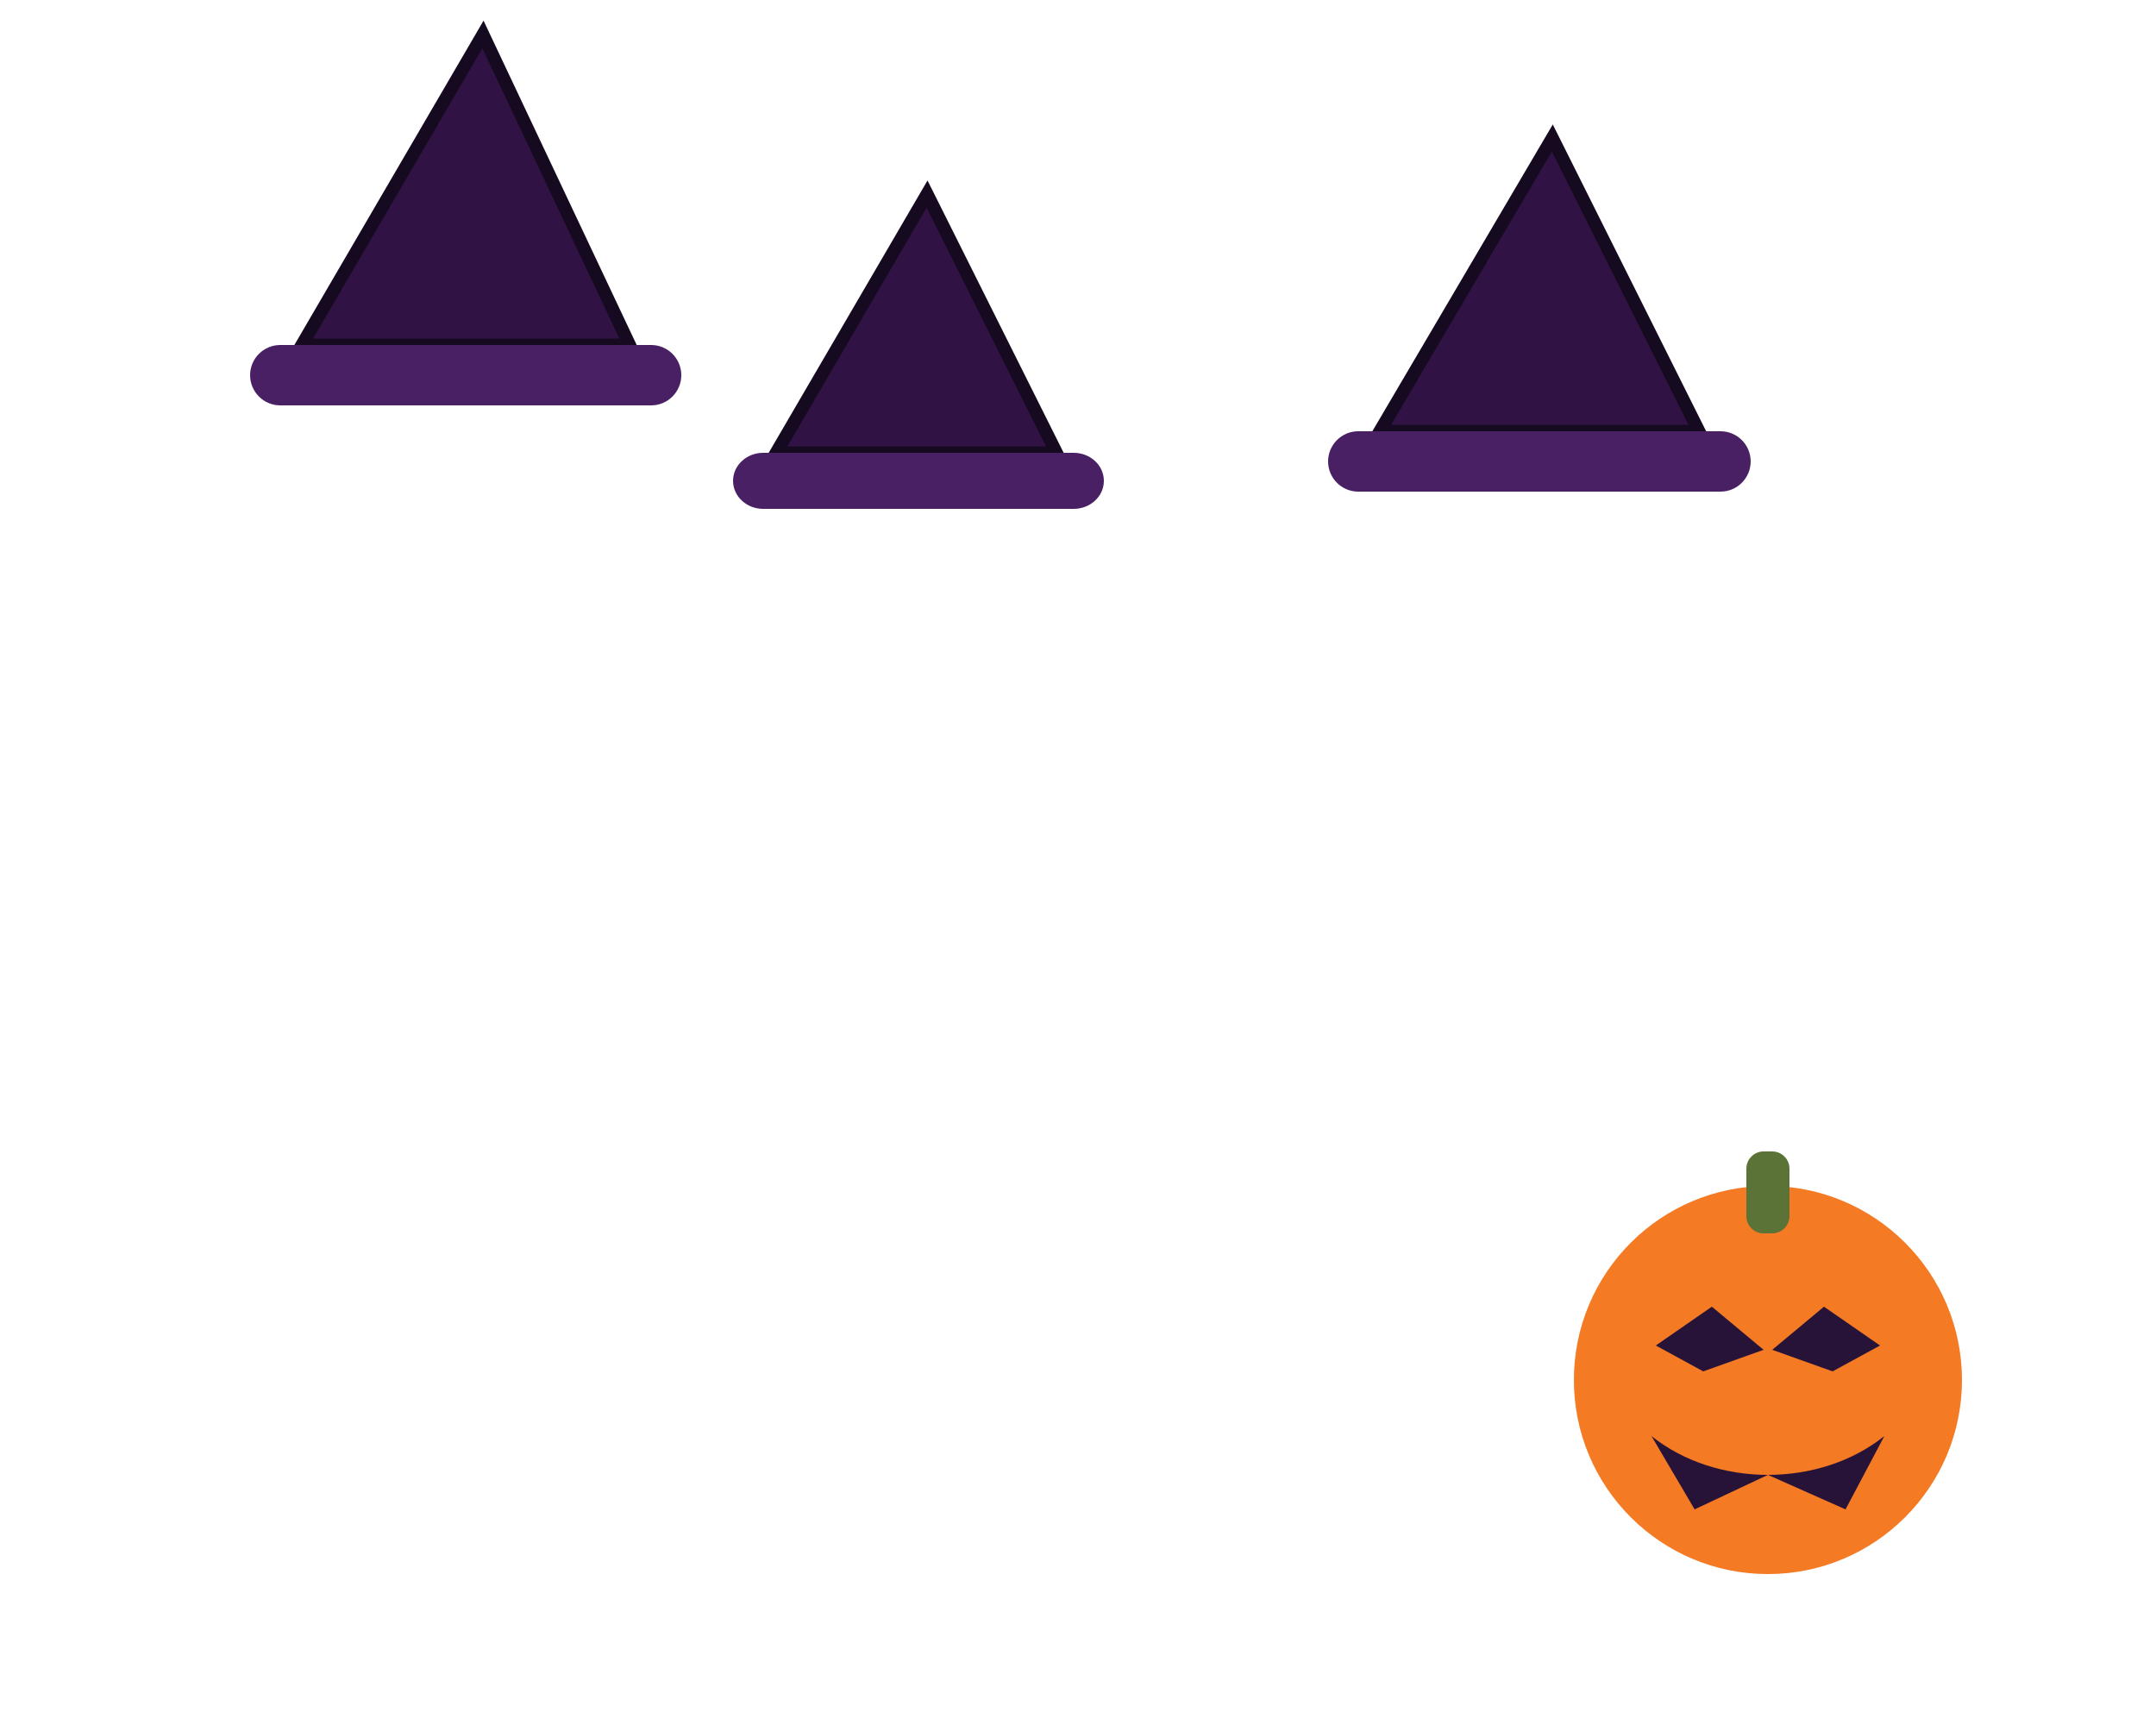
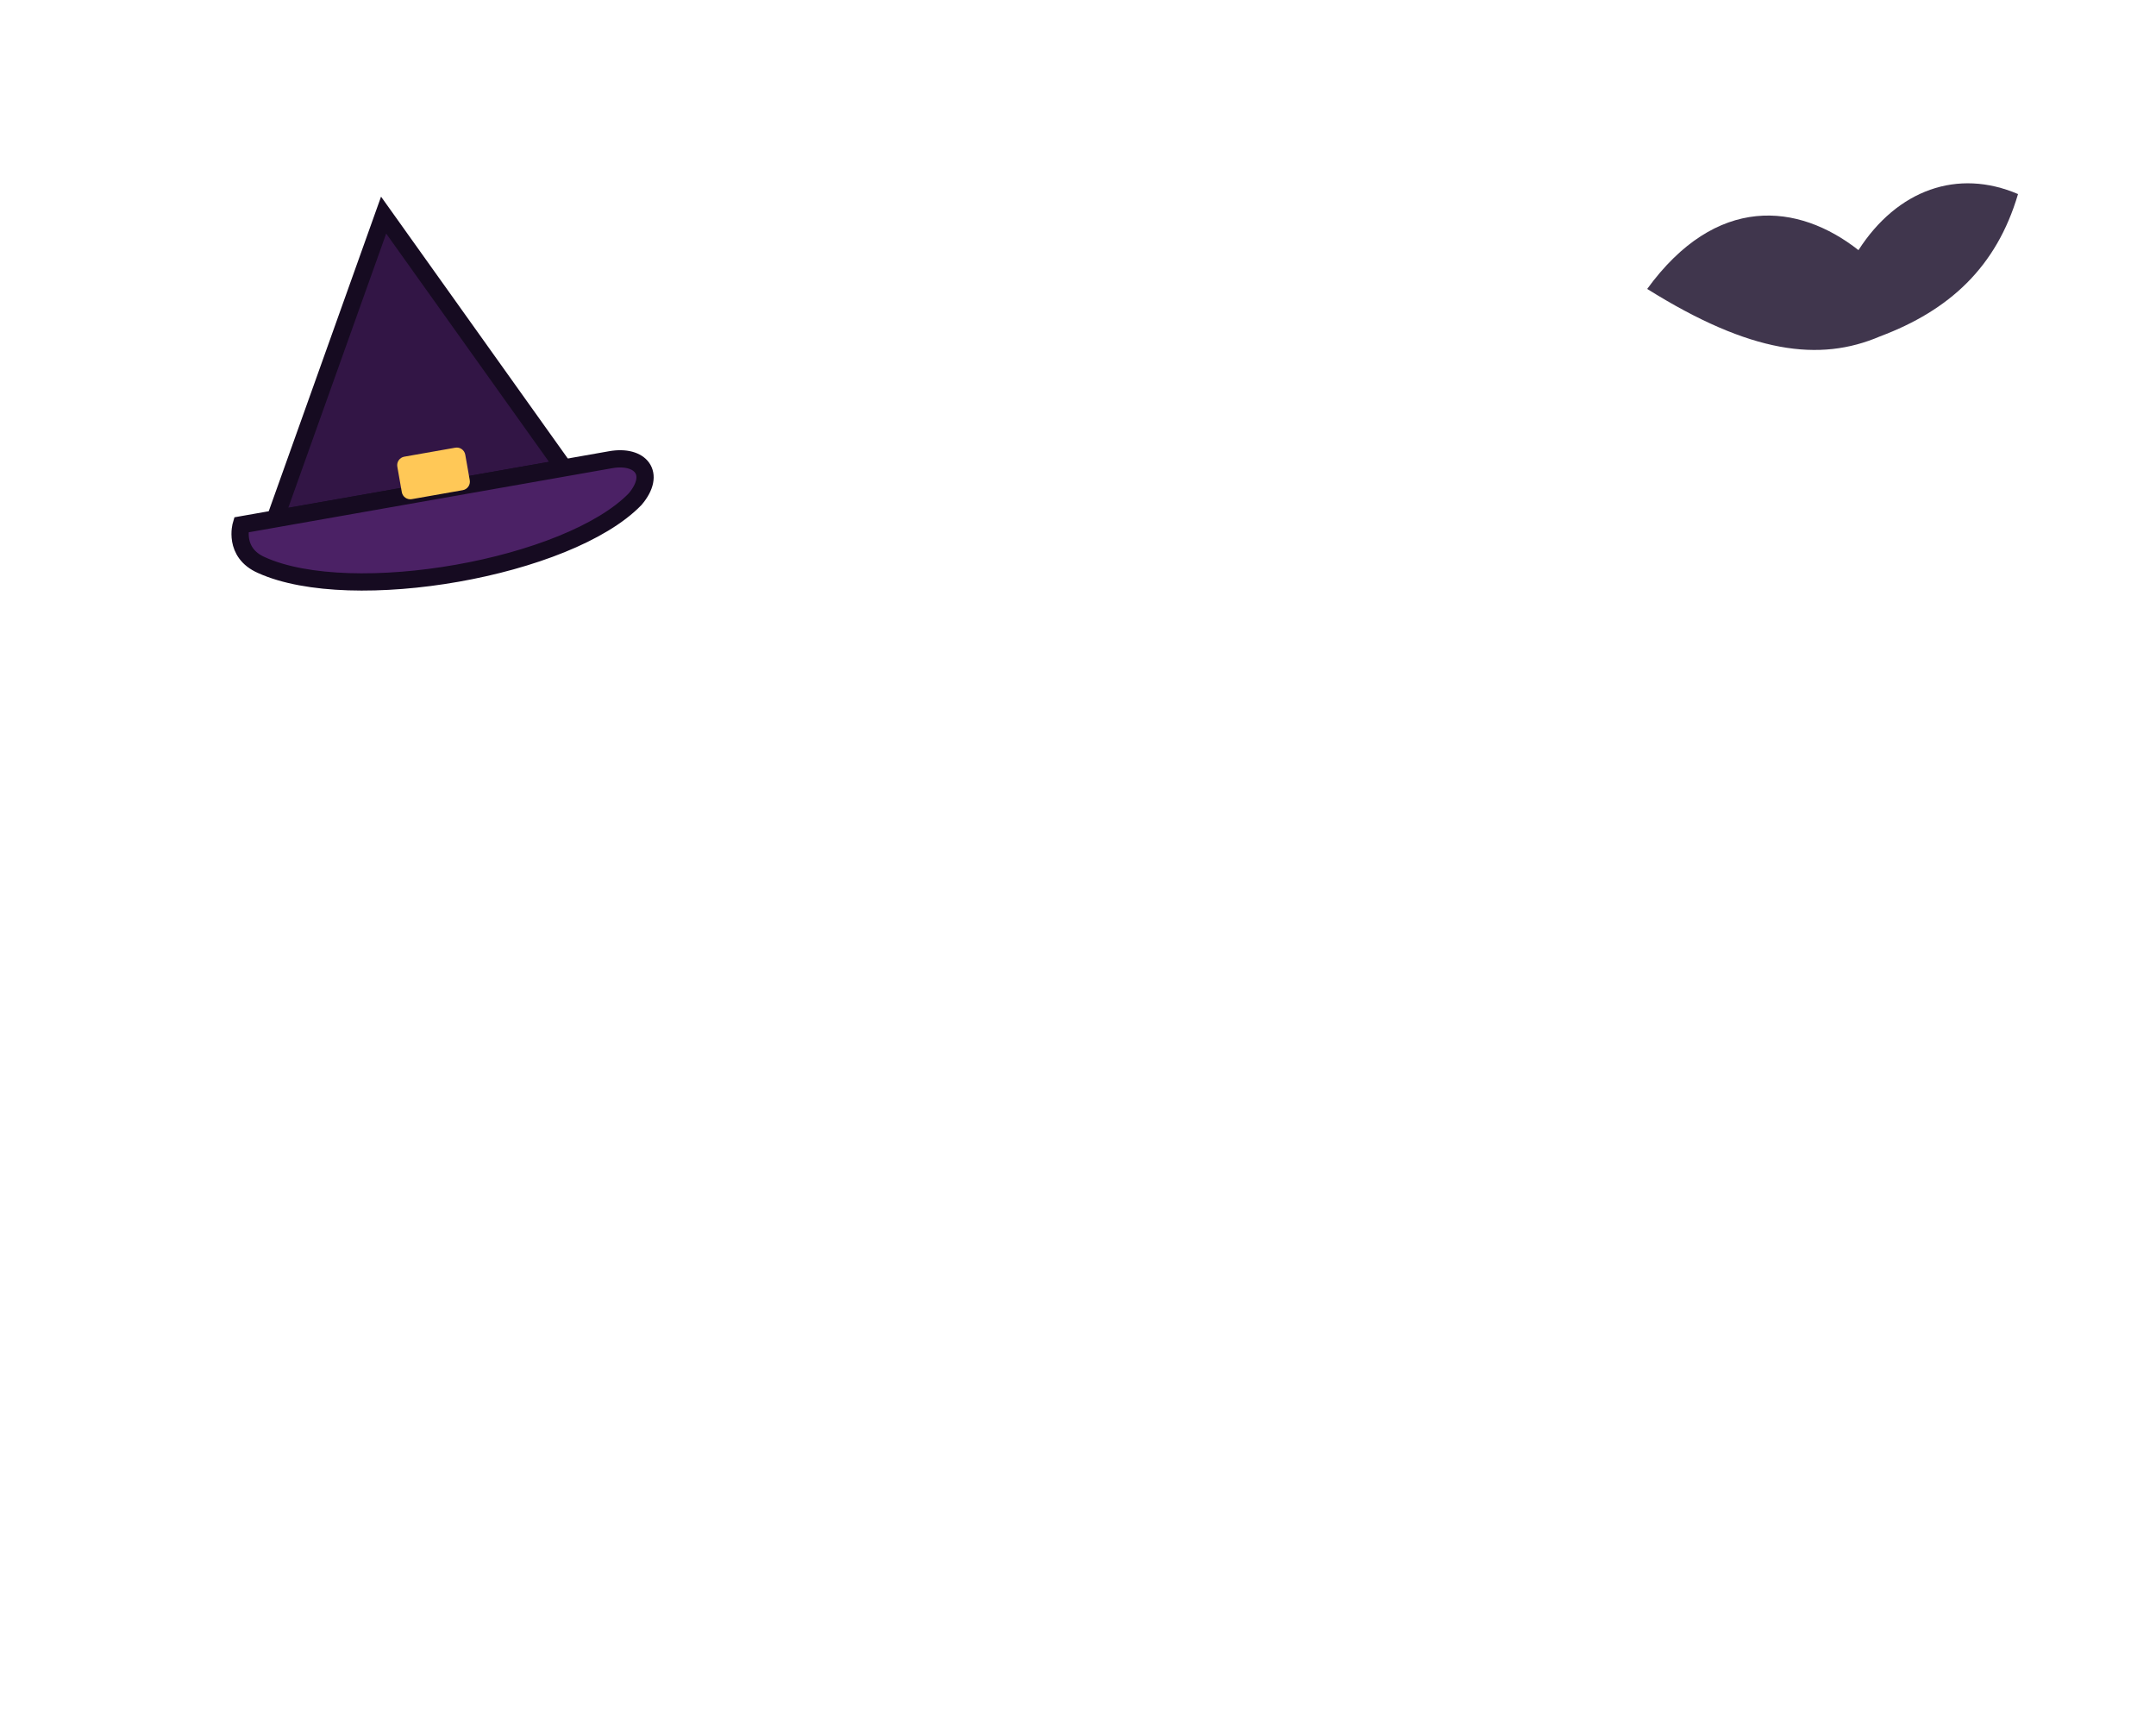
<svg xmlns="http://www.w3.org/2000/svg" viewBox="0 0 500 400">
-   <g fill="#301344" stroke="#160a21" stroke-width="3">
-     <path d="M70 80 112 8l34 72z" />
-     <path d="M180 105 215 45l30 60z" />
-     <path d="M320 100 360 32l34 68z" />
+   <g transform="translate(56 76) rotate(-10)">
+     <path d="M0 45 37-20 68 45z" fill="#321545" stroke="#160b21" stroke-width="4" />
+     <path d="M-8 45h87c7 0 10 5 4 10-18 13-69 13-88 0-6-4-3-10-3-10z" fill="#4b2165" stroke="#160b21" stroke-width="4" />
+     <rect x="30" y="36" width="16" height="10" rx="2" fill="#ffc857" />
  </g>
-   <g fill="#492064">
-     <rect x="58" y="80" width="100" height="14" rx="7" />
-     <rect x="170" y="105" width="86" height="13" rx="7" />
-     <rect x="308" y="100" width="98" height="14" rx="7" />
-   </g>
-   <g transform="translate(360 270)">
-     <circle cx="50" cy="50" r="45" fill="#f47a24" />
-     <rect x="45" y="-3" width="10" height="19" rx="4" fill="#5b7337" />
-     <path d="m24 42 13-9 12 10-14 5zm52 0-13-9-12 10 14 5zM23 63c15 12 39 12 54 0L68 80l-18-8-17 8z" fill="#271338" />
+   <g fill="#160a26" opacity=".82">
+     <path d="M382 67c16-22 35-20 49-9 9-14 23-19 37-13-5 17-16 27-32 33-14 6-30 4-54-11z" />
  </g>
</svg>
